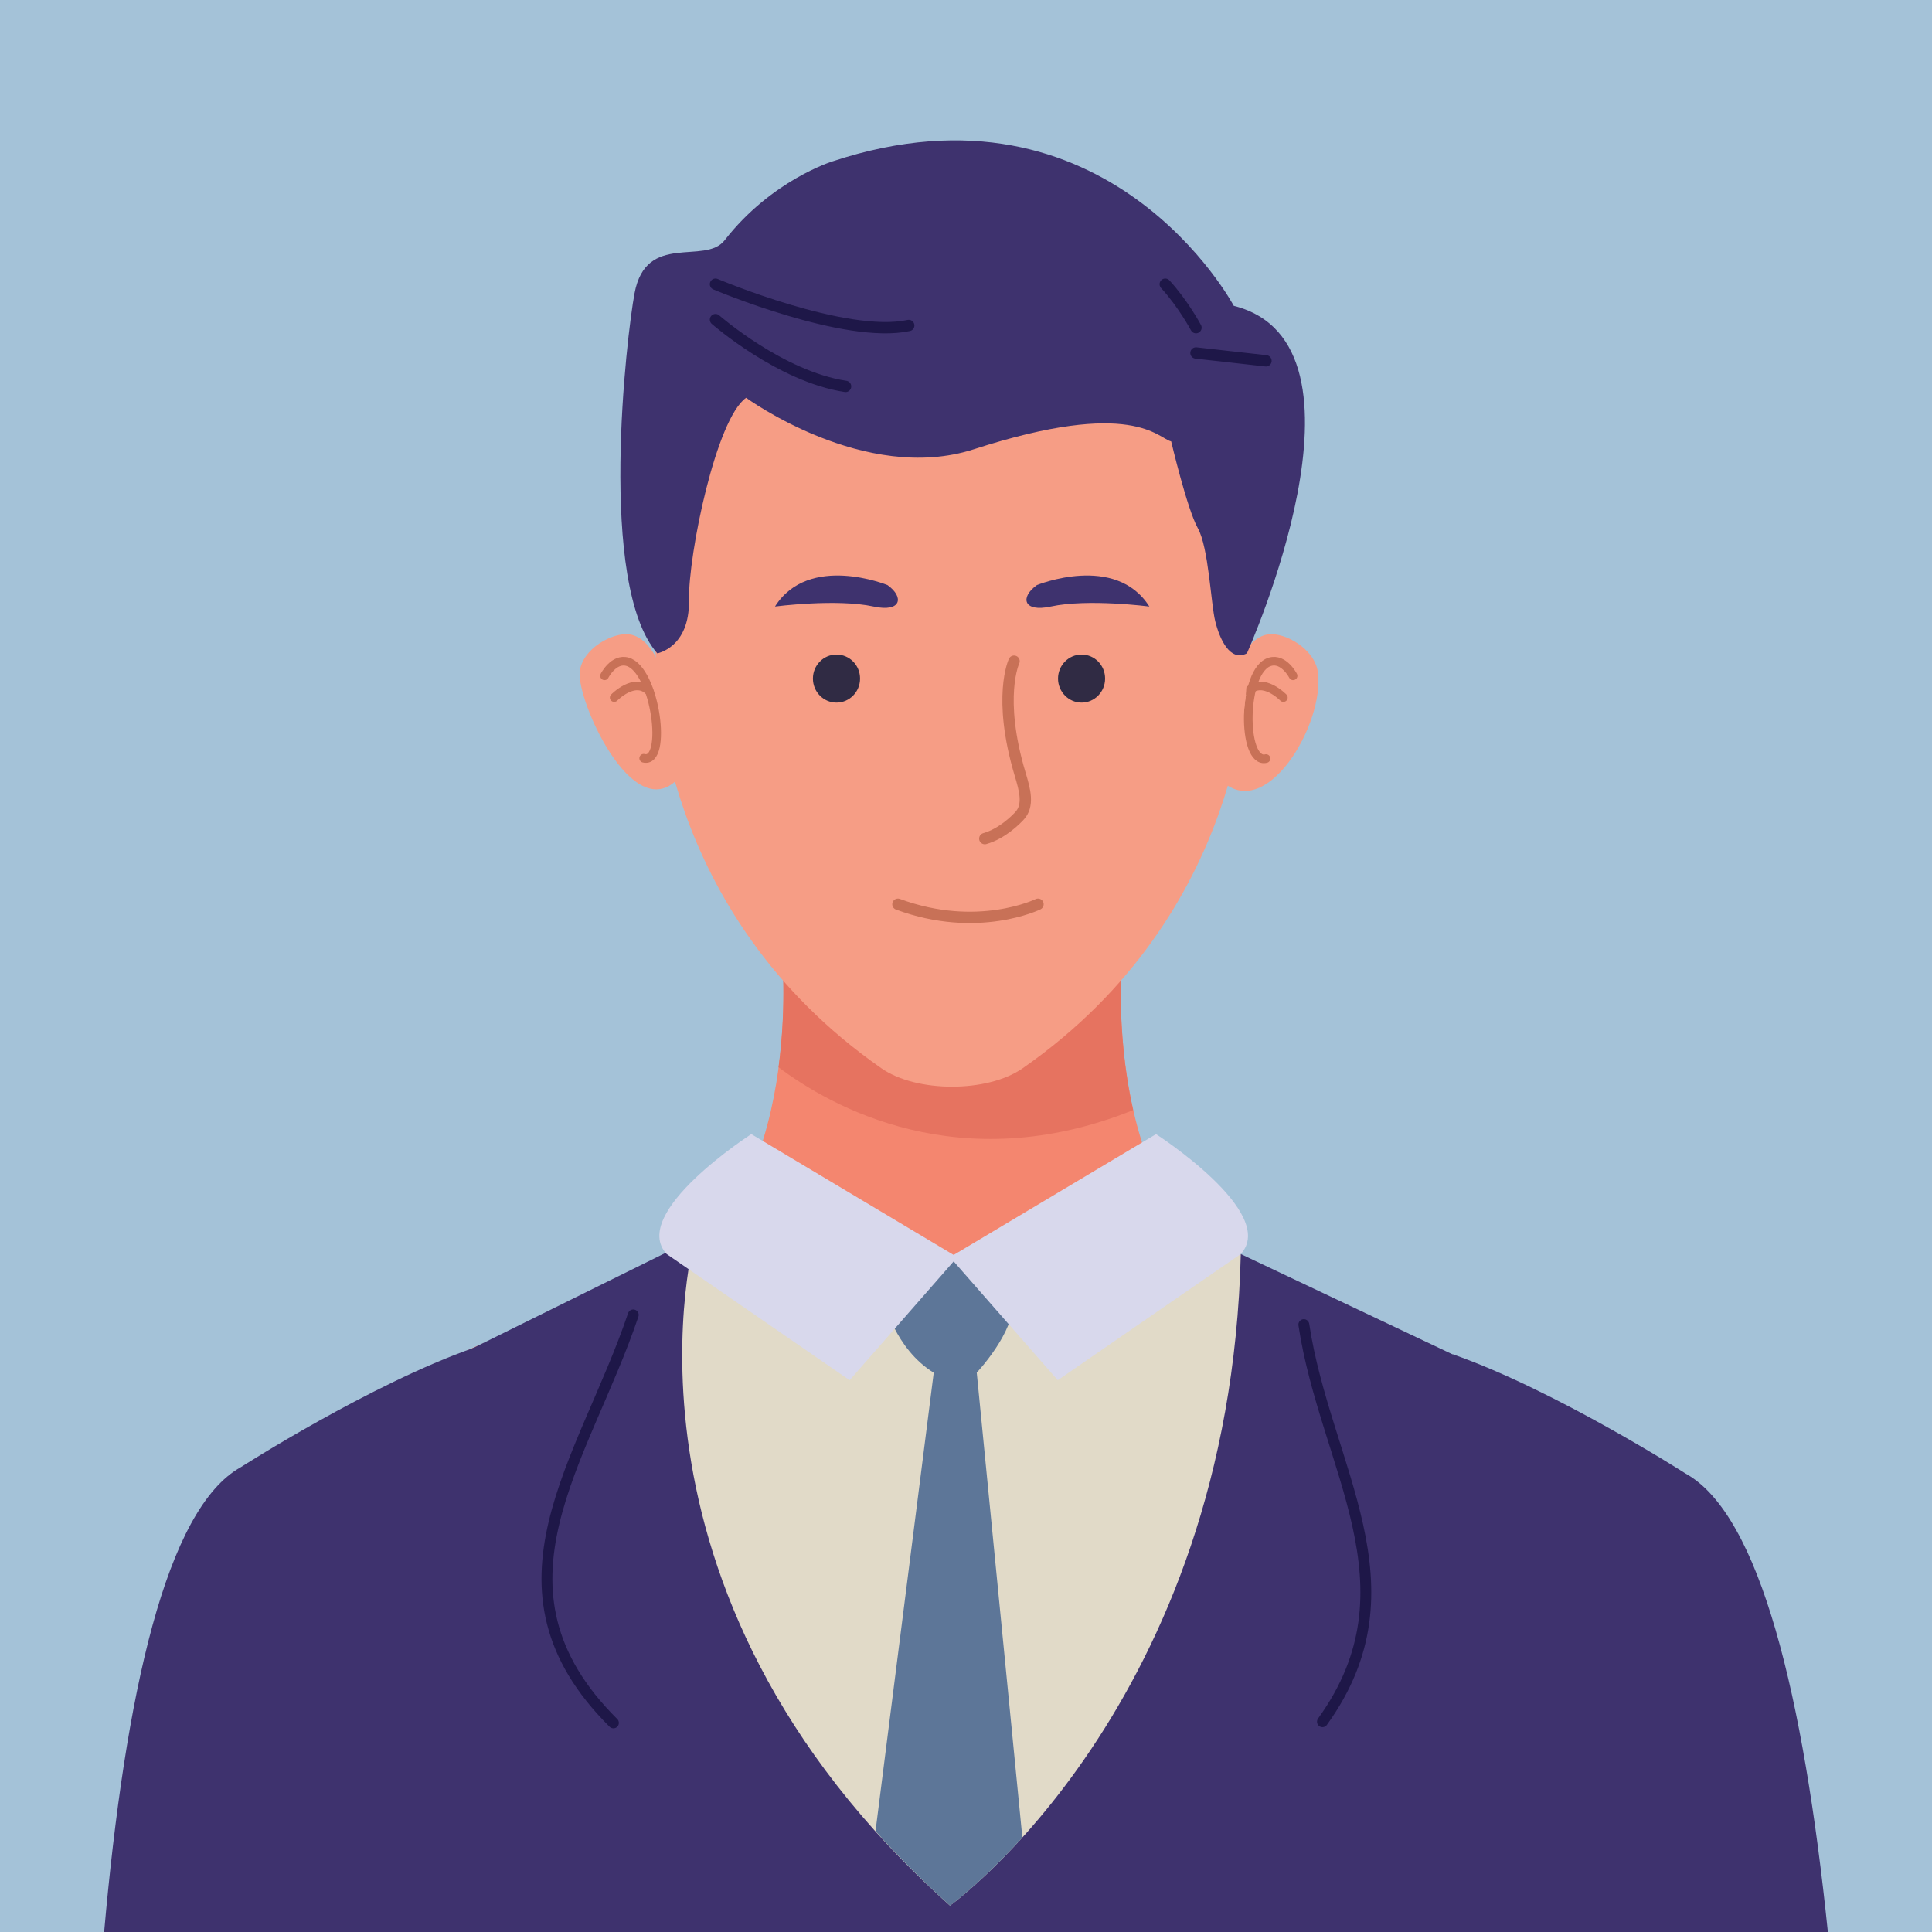
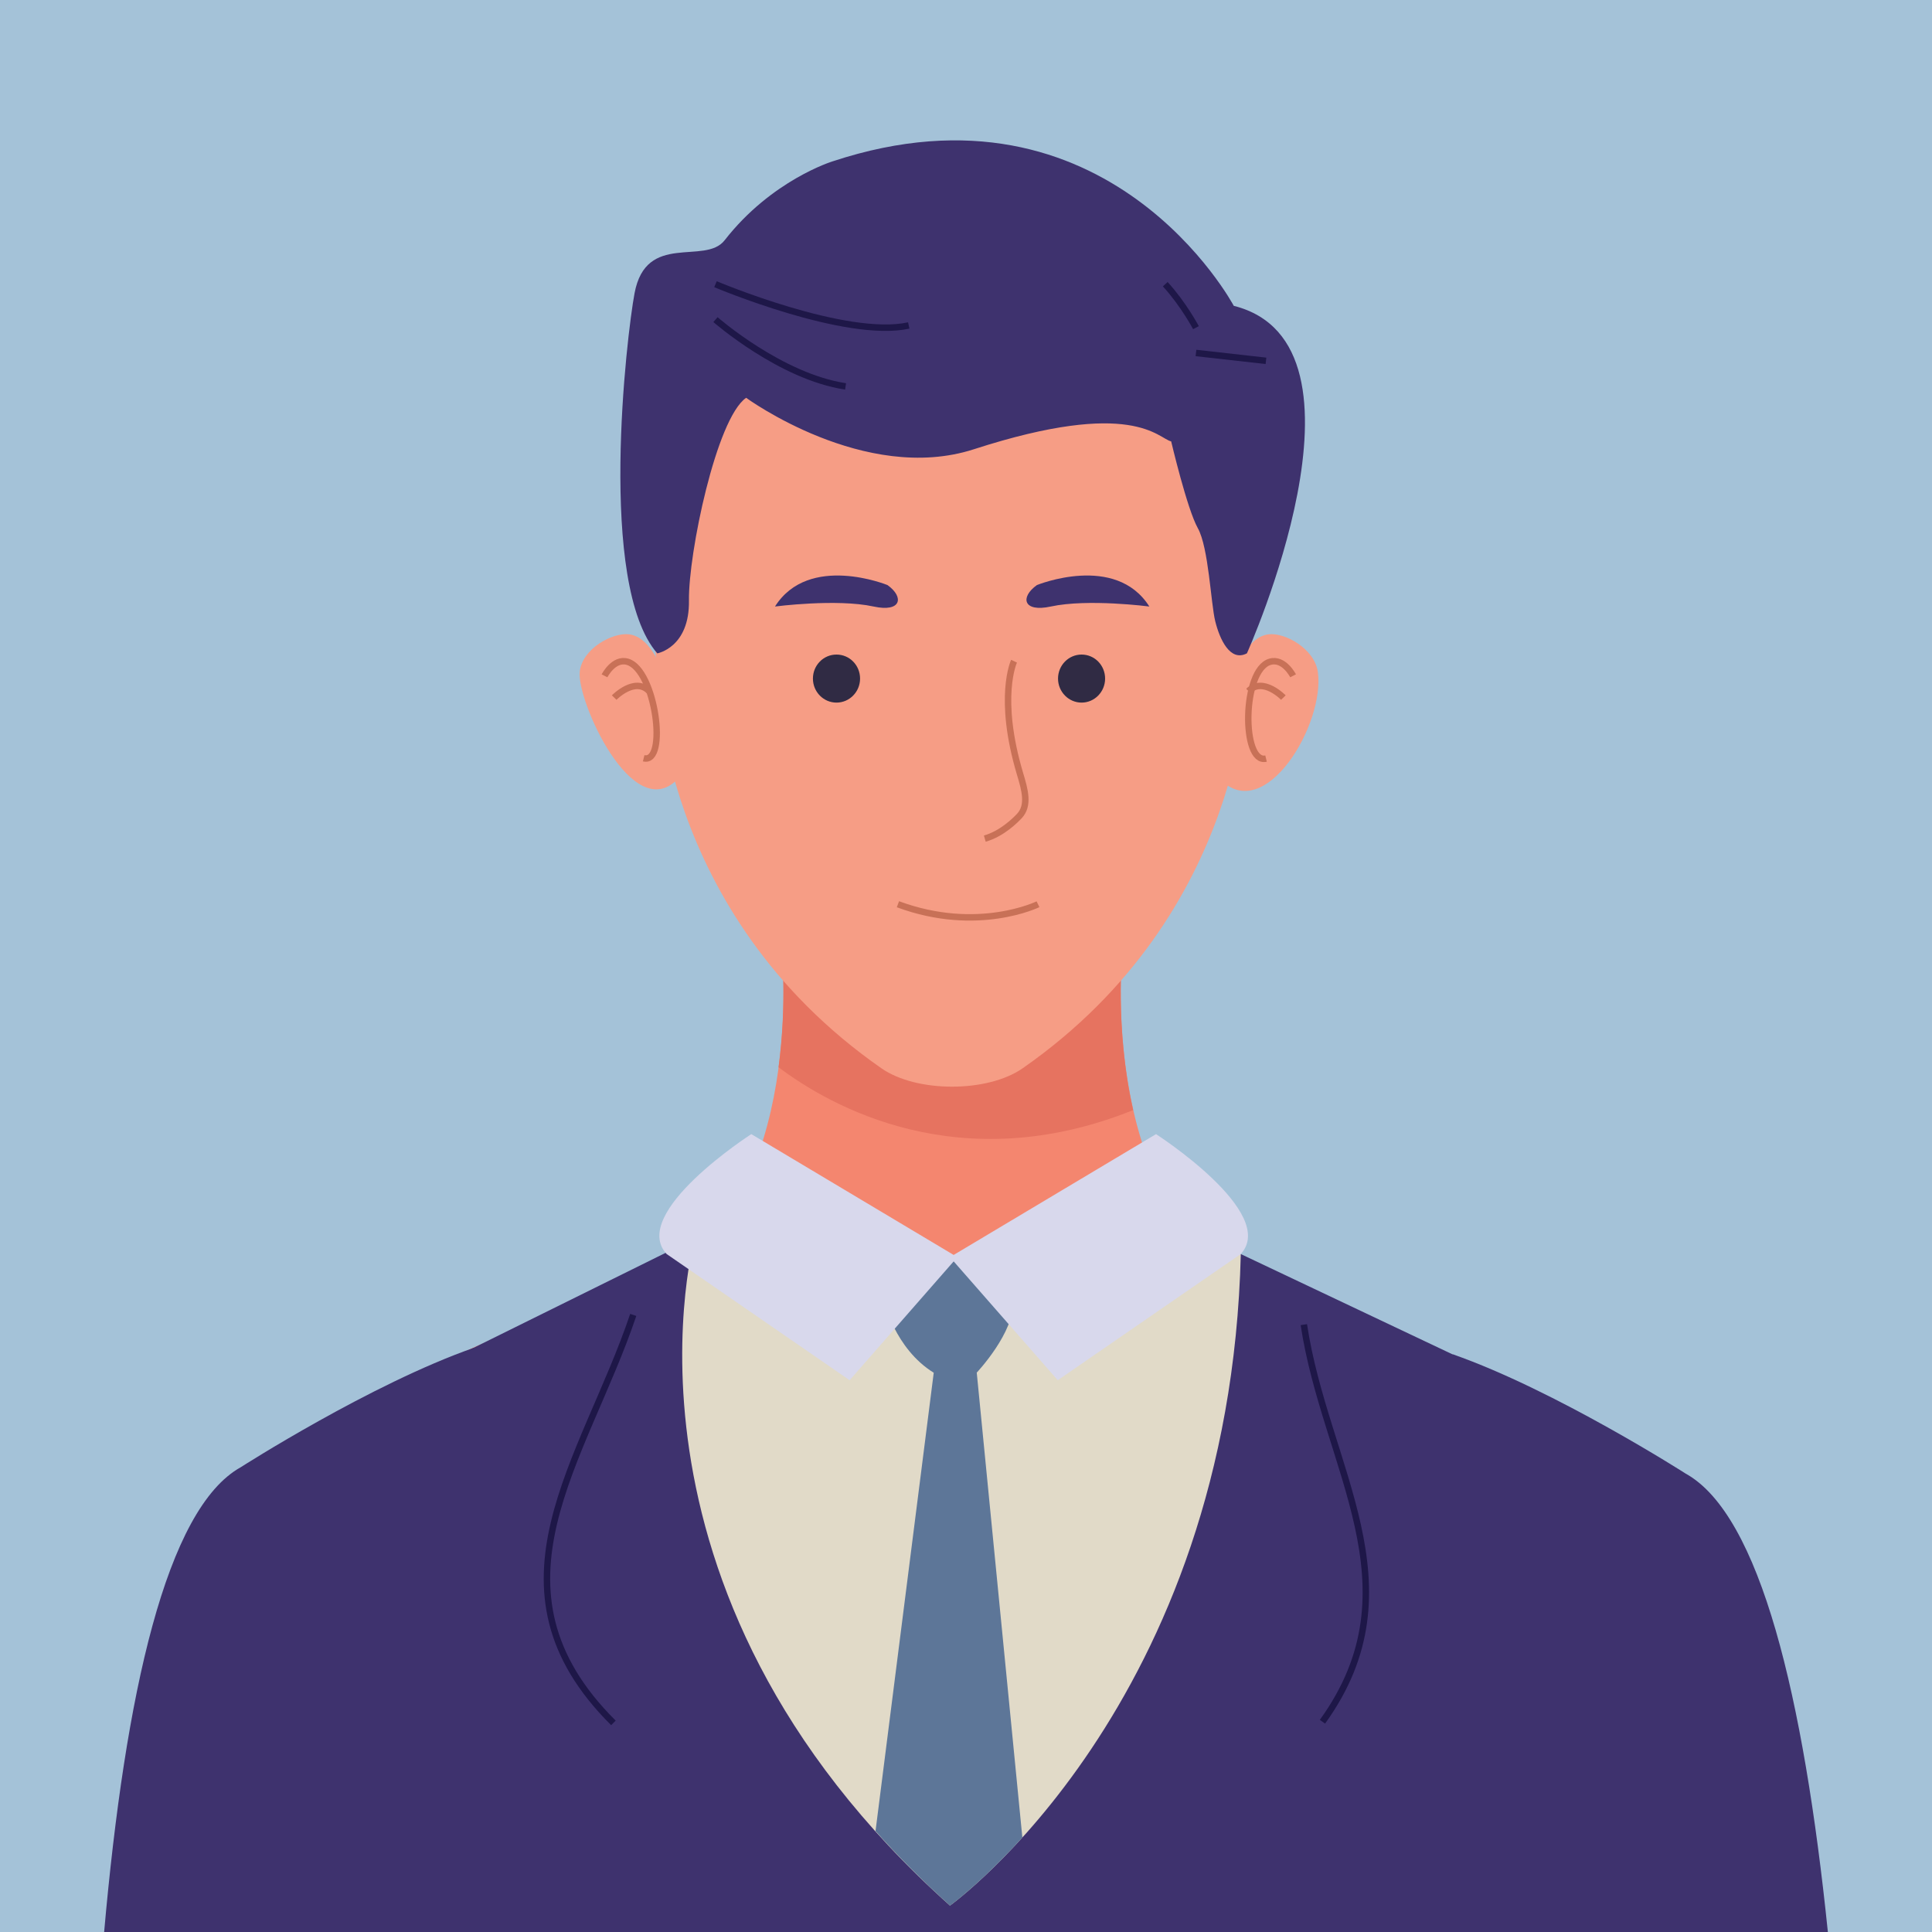
<svg xmlns="http://www.w3.org/2000/svg" id="Layer_1" data-name="Layer 1" viewBox="0 0 300 300">
  <g>
    <rect width="300" height="300" style="fill: #a4c2d8;" />
    <g>
      <path d="m148.06,219l45.03-20.07c-22.72-13.36-18.8-51.28-18.8-51.28l-26.44,3.85-26.45-3.85s3.93,37.93-18.8,51.28l45.03,20.07v.19l.22-.11.21.11v-.19Z" style="fill: #f4866f;" />
      <path d="m175.96,172.39c-2.91-12.82-1.68-24.74-1.68-24.74l-26.44,3.85-26.45-3.85s.84,8.07-.5,18.07c7.98,6.02,28.1,17.49,55.06,6.66Z" style="fill: #e67360;" />
      <path d="m250.88,300c.63-44.23-6.36-82.4-30.36-91.44-15.43-5.81-39.91-18.68-47.09-28.77l-26.71,20.8-26.72-20.8c-7.19,10.09-20.28,19.12-44.85,28.77-25.01,9.82-31.78,47.7-30.42,91.44h206.15Z" style="fill: #f4866f;" />
      <path d="m251.61,300c-.87-34.03-4.45-64.48-12.75-83.39l-60.04-28.44-31.26,7.04h-.05l-31.27-7.04-62.04,30.68c-1.88,28.24-2.67,55.47-2.71,81.15h200.12Z" style="fill: #3e326e;" />
      <path d="m108.01,191.62s-15.75,54.88,39.5,104.28c0,0,43.46-31.13,45.16-101.18l-45.11.49-39.55-3.59Z" style="fill: #e1dac8;" />
      <path d="m151.67,213.15l-4.38-7.46-2.3,7.46-9.04,71.18c3.46,3.87,7.29,7.73,11.57,11.57,0,0,4.79-3.44,11.23-10.58l-7.08-72.17Z" style="fill: #5d7698;" />
      <path d="m137.23,201.96s1.71,7.46,7.75,11.19h6.68s5.96-6.31,5.66-11.19c0,0-3.84-6.61-9.82-6.75,0,0-8.56,1.58-10.28,6.75Z" style="fill: #5d7698;" />
      <path d="m102.39,103.22s-1.57-4.33-4.7-4.72c-2.55-.33-7.29,2.21-7.67,5.82-.47,4.44,8.2,23.86,15.19,16.67,0,0,1.61-10.41-2.83-17.77Z" style="fill: #f69d85;" />
-       <path d="m93.87,104.94s1.42-2.8,3.57-2.18c4.36,1.24,6.3,15.92,2.51,14.98" style="fill: none; stroke: #c87157; stroke-linecap: round; stroke-miterlimit: 10; stroke-width: 1.34px;" />
-       <path d="m95.37,108.32s3.19-3.28,5.42-1.01" style="fill: none; stroke: #c87157; stroke-linecap: round; stroke-miterlimit: 10; stroke-width: 1.34px;" />
+       <path d="m93.87,104.94s1.42-2.8,3.57-2.18c4.36,1.24,6.3,15.92,2.51,14.98" style="fill: none; stroke: #c87157; strokeLinecap: round; stroke-miterlimit: 10; strokeWidth: 1.34px;" />
+       <path d="m95.37,108.32s3.19-3.28,5.42-1.01" style="fill: none; stroke: #c87157; strokeLinecap: round; stroke-miterlimit: 10; strokeWidth: 1.34px;" />
      <path d="m192.26,103.22s1.58-4.33,4.7-4.72c2.56-.33,7.15,2.23,7.67,5.82,1.16,8.04-8.19,23.86-15.19,16.67,0,0-1.62-10.41,2.83-17.77Z" style="fill: #f69d85;" />
-       <path d="m200.79,104.94s-1.43-2.8-3.58-2.18c-4.36,1.24-4.43,15.96-.62,15.03" style="fill: none; stroke: #c87157; stroke-linecap: round; stroke-miterlimit: 10; stroke-width: 1.34px;" />
-       <path d="m199.28,108.32s-3.17-3.28-5.42-1.01" style="fill: none; stroke: #c87157; stroke-linecap: round; stroke-miterlimit: 10; stroke-width: 1.34px;" />
+       <path d="m200.79,104.94s-1.43-2.8-3.58-2.18c-4.36,1.24-4.43,15.96-.62,15.03" style="fill: none; stroke: #c87157; strokeLinecap: round; stroke-miterlimit: 10; strokeWidth: 1.34px;" />
+       <path d="m199.28,108.32s-3.17-3.28-5.42-1.01" style="fill: none; stroke: #c87157; strokeLinecap: round; stroke-miterlimit: 10; strokeWidth: 1.34px;" />
      <path d="m193.98,98.12c0-31.32-20.66-56.73-46.14-56.73s-46.13,25.41-46.13,56.73c0,2.28.13,4.52.35,6.72h-.03s0,36.77,34.83,61.04c5.46,3.81,16.48,3.81,21.94,0,34.83-24.27,34.83-61.03,34.83-61.03h-.03c.22-2.22.37-4.45.37-6.73Z" style="fill: #f69d85;" />
      <g>
        <path d="m137.81,90.85s-12.21-4.99-17.47,3.33c0,0,9.55-1.25,15.31,0,4.32.94,4.78-1.46,2.16-3.33Z" style="fill: #3e326e;" />
        <path d="m161.01,90.85s12.2-4.99,17.46,3.33c0,0-9.54-1.25-15.3,0-4.32.94-4.79-1.46-2.16-3.33Z" style="fill: #3e326e;" />
      </g>
-       <path d="m157.46,102.67s-2.63,5.58.94,17.52c.75,2.49,1.43,4.91-.14,6.55-.54.56-2.61,2.7-5.34,3.48" style="fill: none; stroke: #c87157; stroke-linecap: round; stroke-miterlimit: 10; stroke-width: 1.76px;" />
-       <path d="m161.18,140.41s-9.36,4.59-21.75,0" style="fill: none; stroke: #c87157; stroke-linecap: round; stroke-miterlimit: 10; stroke-width: 1.76px;" />
+       <path d="m157.46,102.67s-2.63,5.58.94,17.52c.75,2.49,1.43,4.91-.14,6.55-.54.56-2.61,2.7-5.34,3.48" style="fill: none; stroke: #c87157; strokeLinecap: round; stroke-miterlimit: 10; strokeWidth: 1.76px;" />
+       <path d="m161.18,140.41s-9.36,4.59-21.75,0" style="fill: none; stroke: #c87157; strokeLinecap: round; stroke-miterlimit: 10; strokeWidth: 1.76px;" />
      <path d="m102.07,101.45s5.02-.89,4.91-8.2c-.1-7.31,4.25-28.27,8.88-31.48,0,0,18.42,13.47,35.36,7.99,24.69-7.99,28.61-1.68,30.64-1.22,0,0,2.46,10.48,4.14,13.48,1.68,3,2.02,11.7,2.7,14.44.68,2.75,2.29,6.37,4.92,4.99,0,0,21.58-48.01-2.04-53.96,0,0-19.46-36.61-62.31-22.43,0,0-9.47,2.9-16.75,12.25-3.06,3.92-12.2-1.37-13.99,8.24-1.21,6.41-5.81,45.2,3.54,55.91Z" style="fill: #3e326e;" />
-       <path d="m111.1,44.13s20.2,8.55,30.01,6.41" style="fill: none; stroke: #1e1748; stroke-linecap: round; stroke-miterlimit: 10; stroke-width: 1.76px;" />
-       <path d="m111.1,49.63s10.09,8.85,20.2,10.37" style="fill: none; stroke: #1e1748; stroke-linecap: round; stroke-miterlimit: 10; stroke-width: 1.76px;" />
-       <path d="m185.71,50.88s-1.96-3.69-4.77-6.75" style="fill: none; stroke: #1e1748; stroke-linecap: round; stroke-miterlimit: 10; stroke-width: 1.76px;" />
-       <line x1="185.71" y1="54.81" x2="196.58" y2="56.03" style="fill: none; stroke: #1e1748; stroke-linecap: round; stroke-miterlimit: 10; stroke-width: 1.76px;" />
+       <path d="m111.1,44.13s20.2,8.55,30.01,6.41" style="fill: none; stroke: #1e1748; strokeLinecap: round; stroke-miterlimit: 10; strokeWidth: 1.76px;" />
+       <path d="m111.1,49.63s10.09,8.85,20.2,10.37" style="fill: none; stroke: #1e1748; strokeLinecap: round; stroke-miterlimit: 10; strokeWidth: 1.76px;" />
+       <path d="m185.71,50.88s-1.96-3.69-4.77-6.75" style="fill: none; stroke: #1e1748; strokeLinecap: round; stroke-miterlimit: 10; strokeWidth: 1.76px;" />
+       <line x1="185.71" y1="54.81" x2="196.58" y2="56.03" style="fill: none; stroke: #1e1748; strokeLinecap: round; stroke-miterlimit: 10; strokeWidth: 1.76px;" />
      <path d="m133.55,105.37c0,2.06-1.64,3.73-3.66,3.73s-3.66-1.67-3.66-3.73,1.63-3.73,3.66-3.73,3.66,1.66,3.66,3.73Z" style="fill: #302b44;" />
      <path d="m171.6,105.37c0,2.06-1.64,3.73-3.65,3.73s-3.66-1.67-3.66-3.73,1.64-3.73,3.66-3.73,3.65,1.66,3.65,3.73Z" style="fill: #302b44;" />
      <path d="m116.67,176.1s-19.03,12.24-13.16,18.62l28.42,19.6,16.73-19.11-31.99-19.1Z" style="fill: #d8d8ec;" />
      <path d="m179.5,176.1s19.02,12.24,13.17,18.62l-28.42,19.6-16.74-19.11,31.99-19.1Z" style="fill: #d8d8ec;" />
      <g>
        <path d="m63.59,300c1.35-5.25,2.71-9.99,4.09-14.32,5.17-16.26,4.31-65.11,1.48-71.25,0,0-37.83,7.86-44.75,36.65-3.5,14.55-4.89,33.92-5.13,48.92h44.31Z" style="fill: #f4866f;" />
        <path d="m71.13,300l2.44-29.09v-61.62c-15.98,5.59-36.17,18.53-36.17,18.53-11.58,6.42-17.96,35.16-21.23,72.19h54.96Z" style="fill: #3e326e;" />
      </g>
      <g>
        <path d="m235.63,300h44.55c-.29-14.85-1.69-33.69-5.12-47.92-6.93-28.79-44.76-36.64-44.76-36.64-2.82,6.14-3.69,54.99,1.5,71.25,1.29,4.05,2.56,8.45,3.83,13.31Z" style="fill: #f4866f;" />
        <path d="m283.83,300c-3.75-36.43-10.48-64.75-22.08-71.18,0,0-20.2-12.94-36.17-18.53v61.63l2.86,28.08h55.4Z" style="fill: #3e326e;" />
      </g>
-       <path d="m98.33,204.18c-7.64,22.66-24.17,42.4-3.08,63.35" style="fill: none; stroke: #1e1748; stroke-linecap: round; stroke-miterlimit: 10; stroke-width: 1.69px;" />
-       <path d="m202.46,205.69c3.32,22.07,18.07,40.64,2.89,61.66" style="fill: none; stroke: #1e1748; stroke-linecap: round; stroke-miterlimit: 10; stroke-width: 1.69px;" />
+       <path d="m98.33,204.18c-7.64,22.66-24.17,42.4-3.08,63.35" style="fill: none; stroke: #1e1748; strokeLinecap: round; stroke-miterlimit: 10; strokeWidth: 1.69px;" />
+       <path d="m202.46,205.69c3.32,22.07,18.07,40.64,2.89,61.66" style="fill: none; stroke: #1e1748; strokeLinecap: round; stroke-miterlimit: 10; strokeWidth: 1.69px;" />
    </g>
  </g>
  <circle cx="150" cy="150" r="147.5" style="fill: none;" />
</svg>
